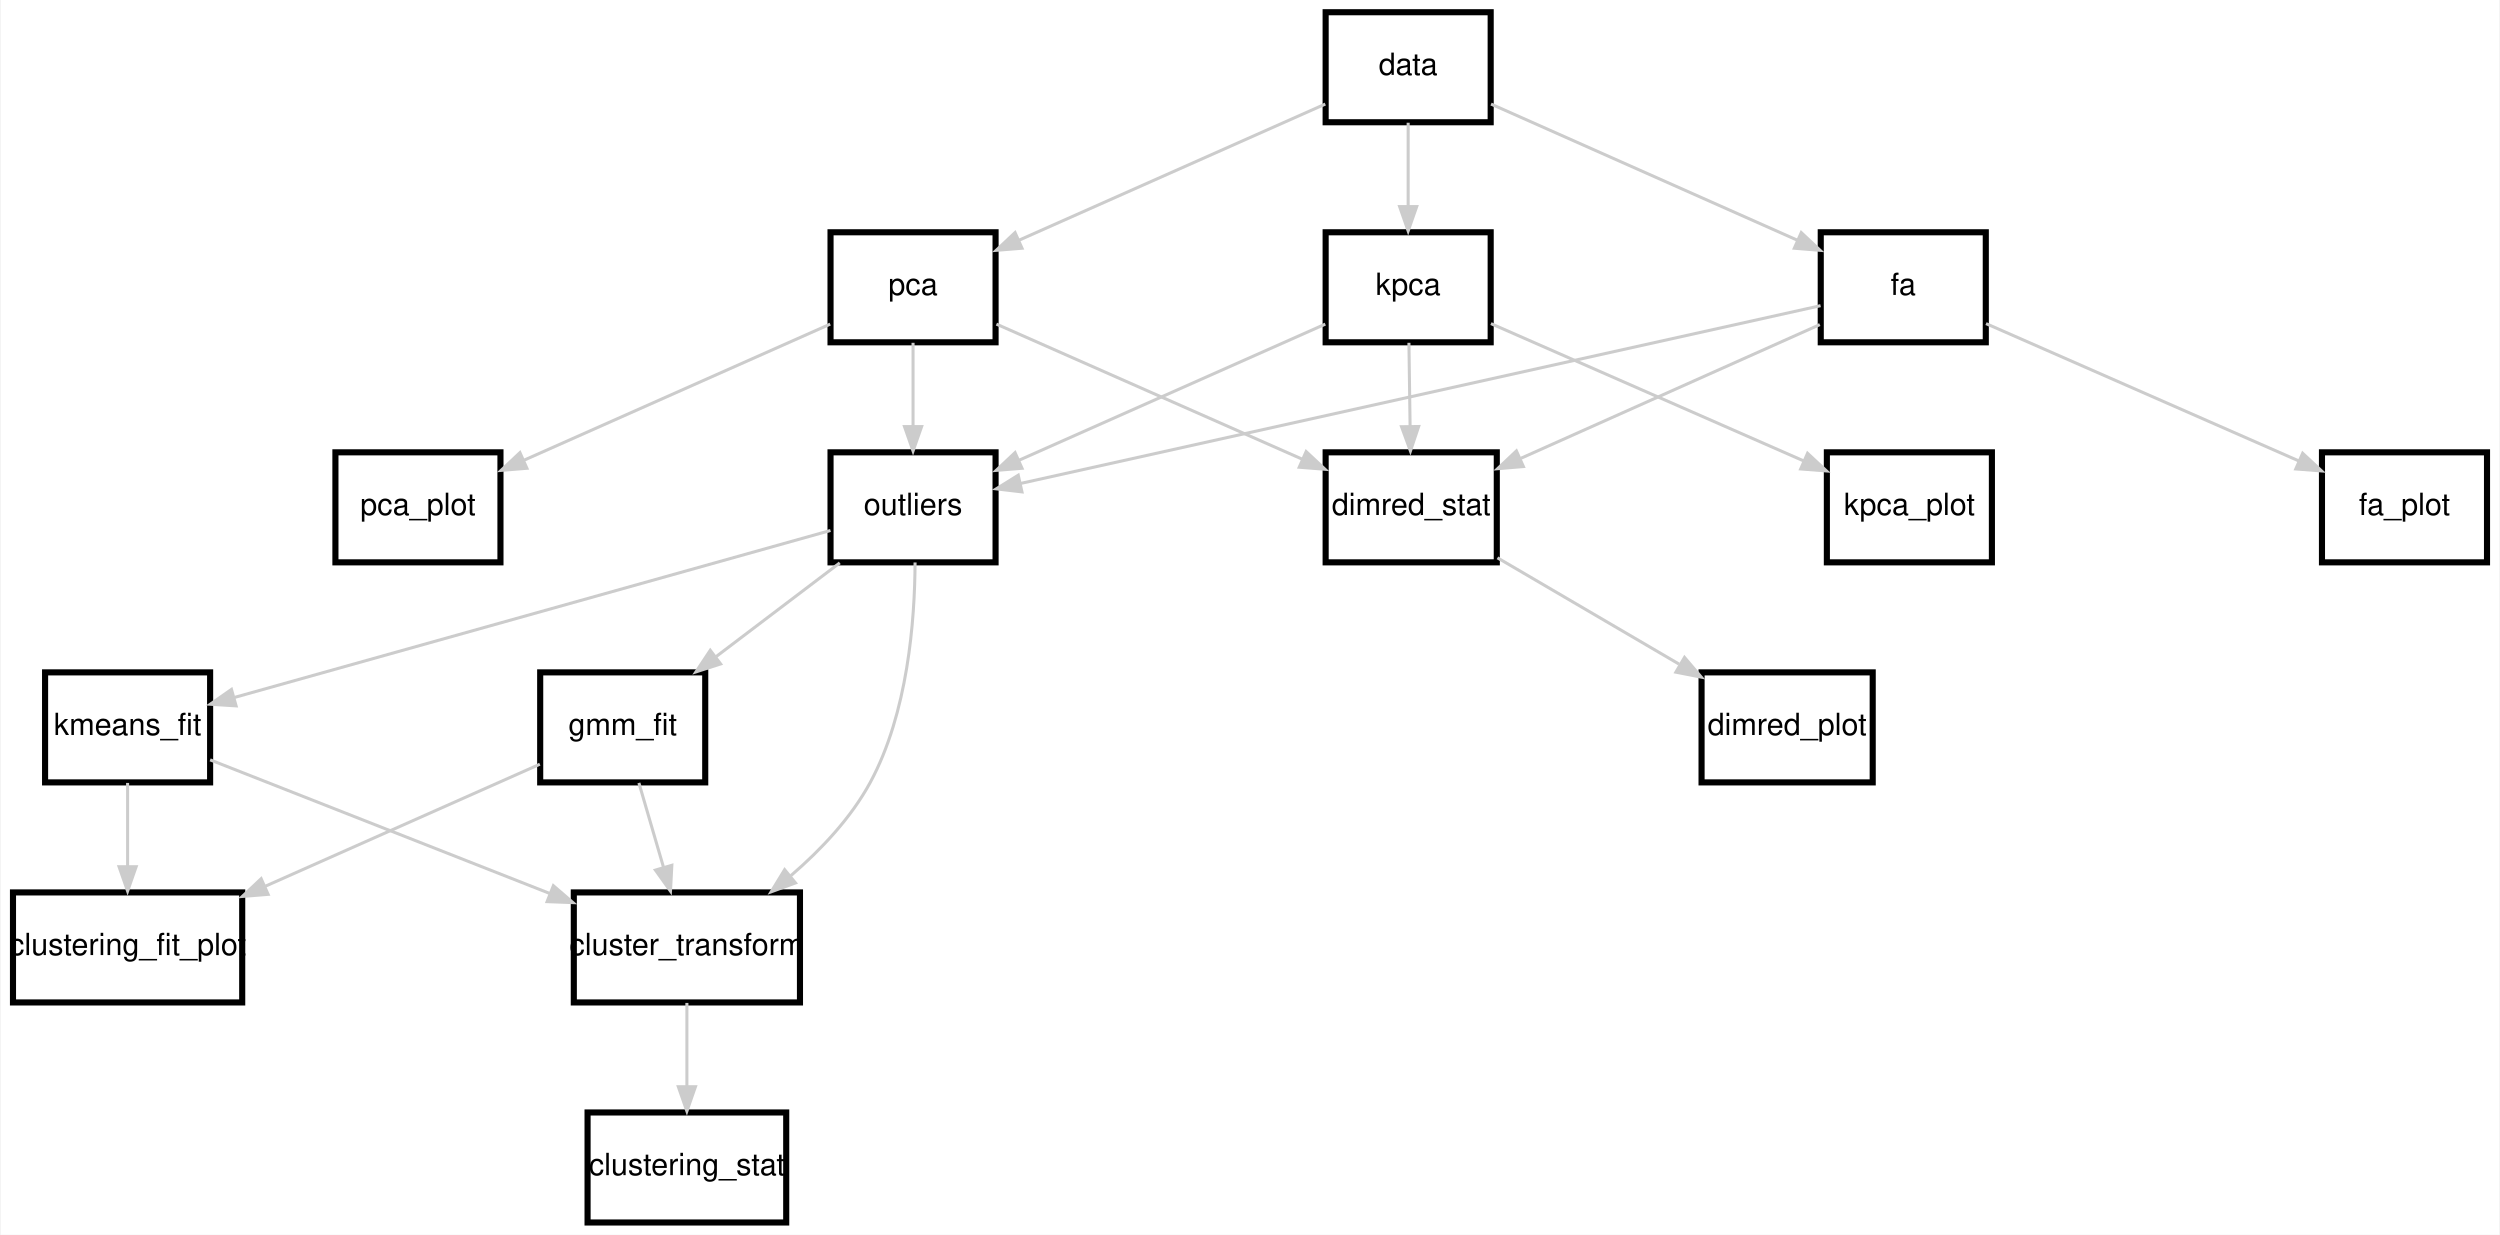
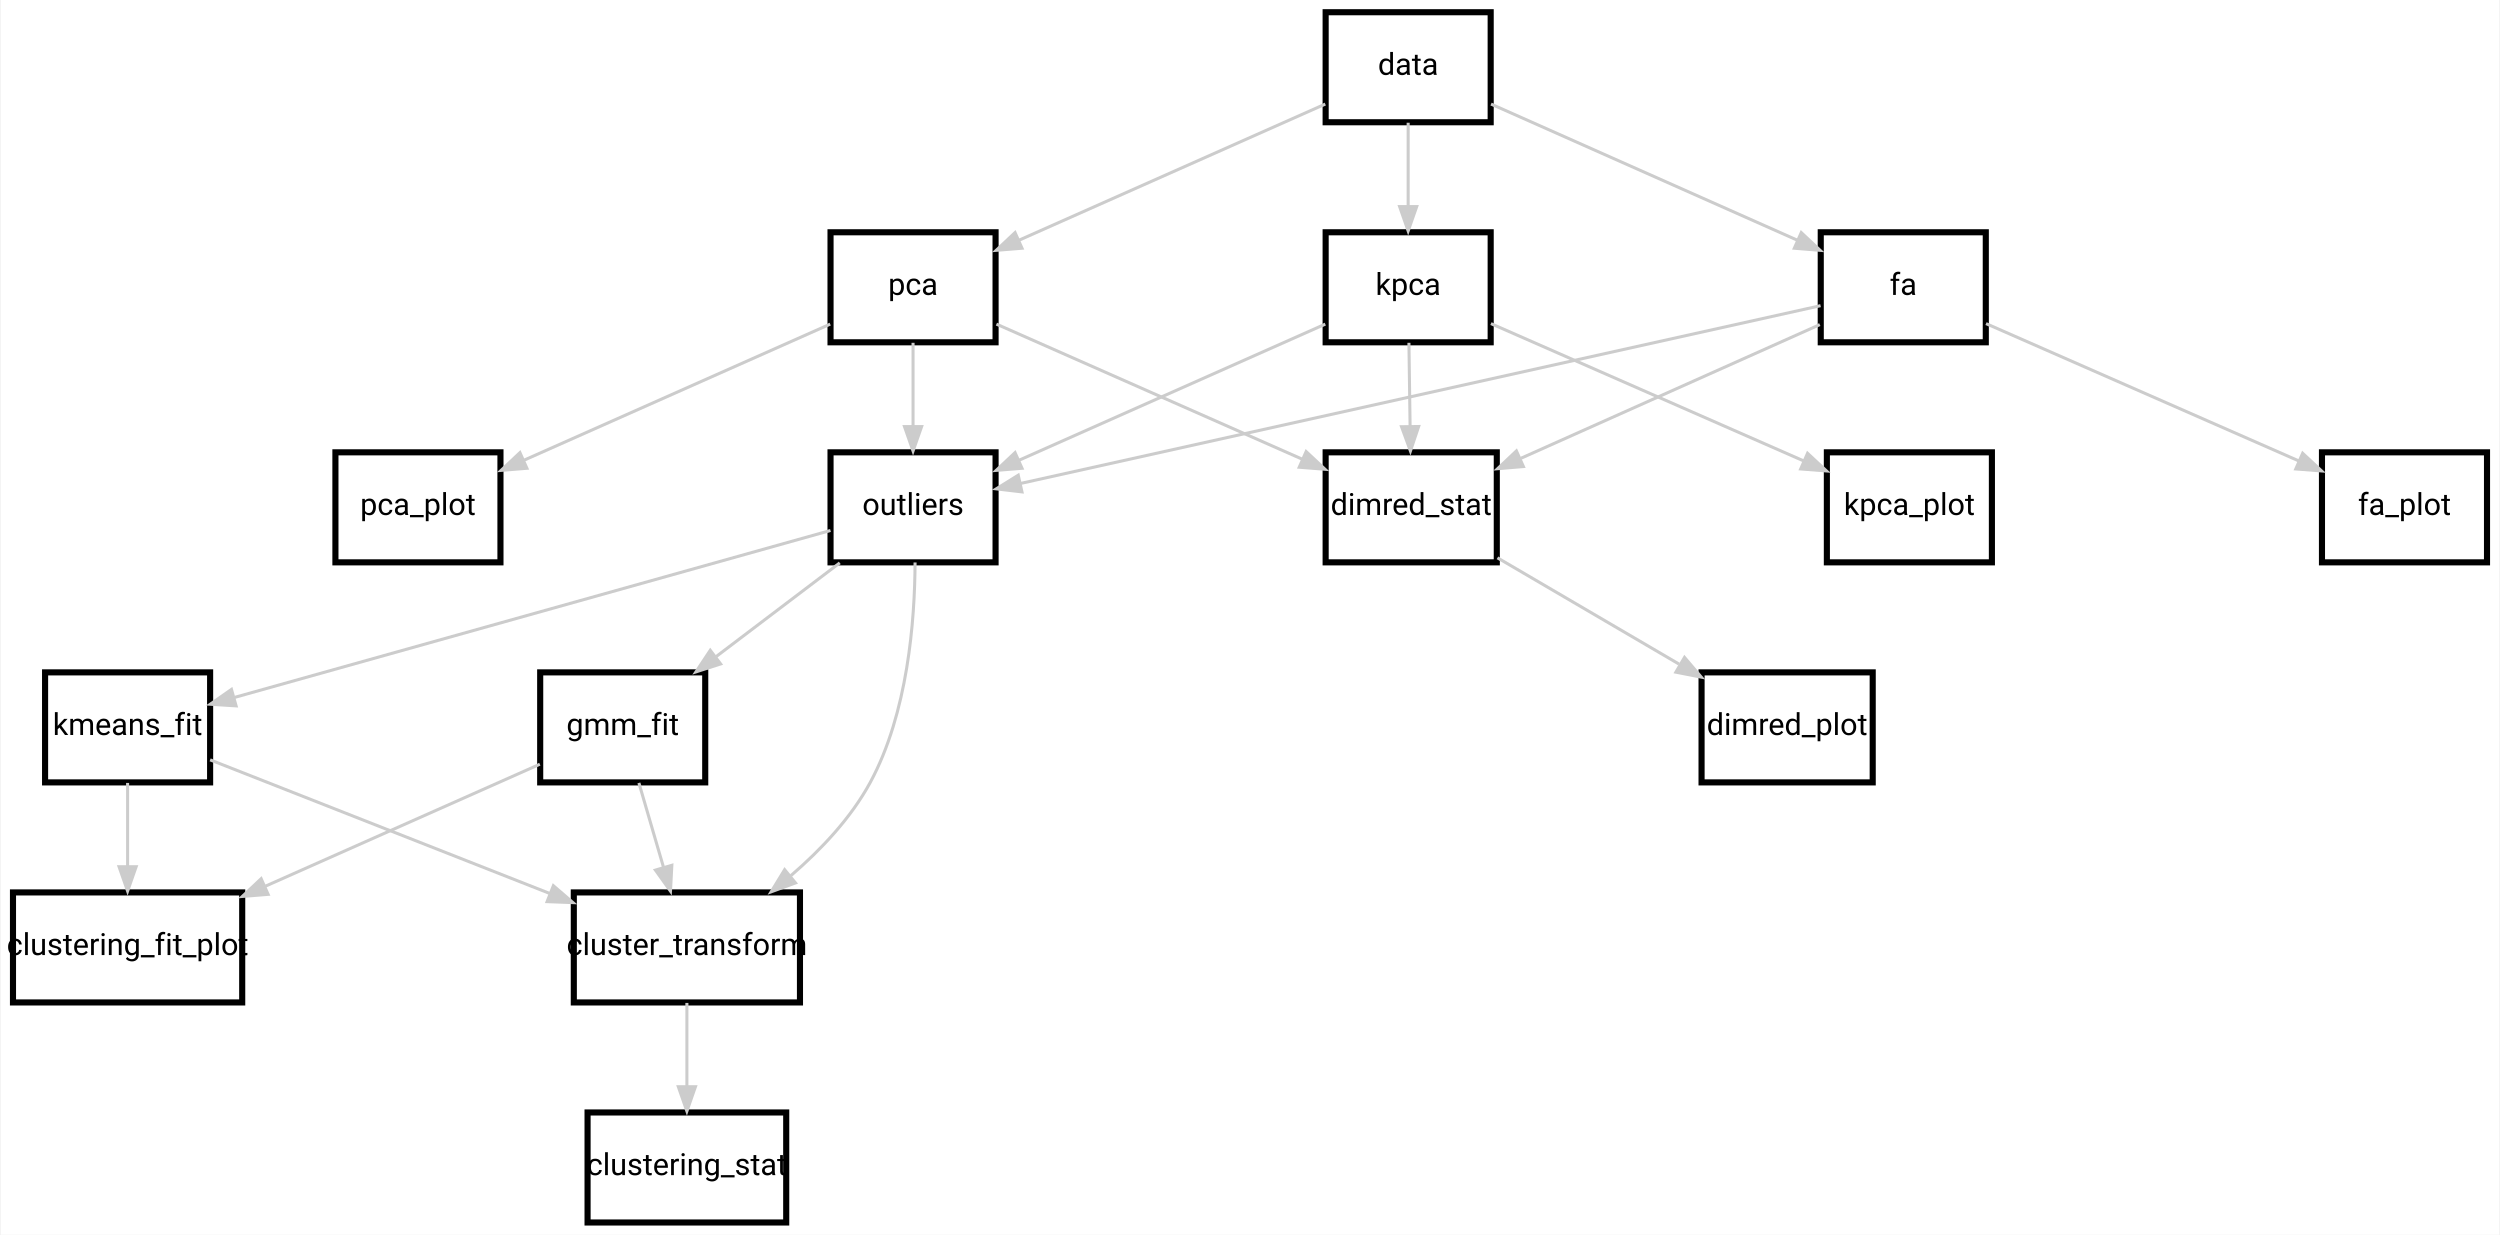
<svg xmlns="http://www.w3.org/2000/svg" width="818pt" height="404pt" viewBox="0.00 0.00 817.50 404.00">
  <g id="graph0" class="graph" transform="scale(1 1) rotate(0) translate(4 400)">
    <polygon fill="#ffffff" stroke="transparent" points="-4,4 -4,-400 813.5,-400 813.5,4 -4,4" />
    <g id="node1" class="node">
-       <polygon fill="none" stroke="#000000" stroke-width="2" points="483.5,-396 429.5,-396 429.5,-360 483.5,-360 483.5,-396" />
-       <text text-anchor="middle" x="456.5" y="-375.5" font-family="Helvetica,sans-Serif" font-size="10.00" fill="#000000">data</text>
+       <polygon fill="none" stroke="#000000" stroke-width="2" points="226.5,-180 172.5,-180 172.5,-144 226.5,-144 226.5,-180" />
+       <text text-anchor="middle" x="199.5" y="-159.5" font-family="Roboto" font-size="10.00" fill="#000000">gmm_fit</text>
+     </g>
+     <g id="node3" class="node">
+       <polygon fill="none" stroke="#000000" stroke-width="2" points="257.5,-108 183.5,-108 183.5,-72 257.5,-72 257.5,-108" />
+       <text text-anchor="middle" x="220.5" y="-87.5" font-family="Roboto" font-size="10.00" fill="#000000">cluster_transform</text>
+     </g>
+     <g id="edge10" class="edge">
+       <path fill="none" stroke="#cccccc" d="M204.799,-143.831C207.243,-135.454 210.189,-125.353 212.866,-116.175" />
+       <polygon fill="#cccccc" stroke="#cccccc" points="215.577,-116.877 215.13,-108.413 210.201,-115.309 215.577,-116.877" />
+     </g>
+     <g id="node12" class="node">
+       <polygon fill="none" stroke="#000000" stroke-width="2" points="75,-108 0,-108 0,-72 75,-72 75,-108" />
+       <text text-anchor="middle" x="37.5" y="-87.5" font-family="Roboto" font-size="10.00" fill="#000000">clustering_fit_plot</text>
+     </g>
+     <g id="edge19" class="edge">
+       <path fill="none" stroke="#cccccc" d="M172.385,-149.949C147.91,-139.071 111.424,-122.855 82.568,-110.03" />
+       <polygon fill="#cccccc" stroke="#cccccc" points="83.476,-107.37 75.029,-106.679 81.202,-112.487 83.476,-107.37" />
    </g>
    <g id="node2" class="node">
+       <polygon fill="none" stroke="#000000" stroke-width="2" points="485.5,-252 429.5,-252 429.5,-216 485.5,-216 485.5,-252" />
+       <text text-anchor="middle" x="457.5" y="-231.5" font-family="Roboto" font-size="10.00" fill="#000000">dimred_stat</text>
+     </g>
+     <g id="node11" class="node">
+       <polygon fill="none" stroke="#000000" stroke-width="2" points="608.5,-180 552.5,-180 552.5,-144 608.5,-144 608.5,-180" />
+       <text text-anchor="middle" x="580.5" y="-159.5" font-family="Roboto" font-size="10.00" fill="#000000">dimred_plot</text>
+     </g>
+     <g id="edge17" class="edge">
+       <path fill="none" stroke="#cccccc" d="M485.719,-217.482C503.376,-207.146 526.271,-193.744 545.135,-182.702" />
+       <polygon fill="#cccccc" stroke="#cccccc" points="546.923,-184.899 552.413,-178.441 544.094,-180.066 546.923,-184.899" />
+     </g>
+     <g id="node4" class="node">
+       <polygon fill="none" stroke="#000000" stroke-width="2" points="253,-36 188,-36 188,0 253,0 253,-36" />
+       <text text-anchor="middle" x="220.5" y="-15.5" font-family="Roboto" font-size="10.00" fill="#000000">clustering_stat</text>
+     </g>
+     <g id="edge11" class="edge">
+       <path fill="none" stroke="#cccccc" d="M220.5,-71.831C220.5,-63.539 220.5,-53.557 220.5,-44.453" />
+       <polygon fill="#cccccc" stroke="#cccccc" points="223.3,-44.413 220.5,-36.413 217.7,-44.413 223.3,-44.413" />
+     </g>
+     <g id="node5" class="node">
+       <polygon fill="none" stroke="#000000" stroke-width="2" points="647.5,-252 593.5,-252 593.5,-216 647.5,-216 647.5,-252" />
+       <text text-anchor="middle" x="620.5" y="-231.5" font-family="Roboto" font-size="10.00" fill="#000000">kpca_plot</text>
+     </g>
+     <g id="node6" class="node">
+       <polygon fill="none" stroke="#000000" stroke-width="2" points="645.5,-324 591.5,-324 591.5,-288 645.5,-288 645.5,-324" />
+       <text text-anchor="middle" x="618.5" y="-303.5" font-family="Roboto" font-size="10.00" fill="#000000">fa</text>
+     </g>
+     <g id="edge6" class="edge">
+       <path fill="none" stroke="#cccccc" d="M591.188,-293.786C564.258,-281.743 522.953,-263.271 493.385,-250.048" />
+       <polygon fill="#cccccc" stroke="#cccccc" points="494.205,-247.347 485.759,-246.637 491.918,-252.459 494.205,-247.347" />
+     </g>
+     <g id="node8" class="node">
+       <polygon fill="none" stroke="#000000" stroke-width="2" points="809.5,-252 755.5,-252 755.5,-216 809.5,-216 809.5,-252" />
+       <text text-anchor="middle" x="782.5" y="-231.5" font-family="Roboto" font-size="10.00" fill="#000000">fa_plot</text>
+     </g>
+     <g id="edge13" class="edge">
+       <path fill="none" stroke="#cccccc" d="M645.581,-294.111C673.594,-281.812 717.432,-262.567 747.93,-249.177" />
+       <polygon fill="#cccccc" stroke="#cccccc" points="749.179,-251.687 755.379,-245.907 746.928,-246.559 749.179,-251.687" />
+     </g>
+     <g id="node9" class="node">
+       <polygon fill="none" stroke="#000000" stroke-width="2" points="321.5,-252 267.5,-252 267.5,-216 321.5,-216 321.5,-252" />
+       <text text-anchor="middle" x="294.5" y="-231.5" font-family="Roboto" font-size="10.00" fill="#000000">outliers</text>
+     </g>
+     <g id="edge15" class="edge">
+       <path fill="none" stroke="#cccccc" d="M591.433,-299.985C532.947,-286.988 394.81,-256.291 329.664,-241.814" />
+       <polygon fill="#cccccc" stroke="#cccccc" points="330.135,-239.051 321.718,-240.048 328.92,-244.517 330.135,-239.051" />
+     </g>
+     <g id="node7" class="node">
      <polygon fill="none" stroke="#000000" stroke-width="2" points="321.5,-324 267.5,-324 267.5,-288 321.5,-288 321.5,-324" />
-       <text text-anchor="middle" x="294.5" y="-303.5" font-family="Helvetica,sans-Serif" font-size="10.00" fill="#000000">pca</text>
+       <text text-anchor="middle" x="294.5" y="-303.5" font-family="Roboto" font-size="10.00" fill="#000000">pca</text>
+     </g>
+     <g id="edge5" class="edge">
+       <path fill="none" stroke="#cccccc" d="M321.783,-293.949C349.27,-281.807 391.816,-263.014 421.935,-249.71" />
+       <polygon fill="#cccccc" stroke="#cccccc" points="423.121,-252.247 429.307,-246.453 420.858,-247.124 423.121,-252.247" />
+     </g>
+     <g id="edge14" class="edge">
+       <path fill="none" stroke="#cccccc" d="M294.5,-287.831C294.5,-279.539 294.5,-269.557 294.5,-260.453" />
+       <polygon fill="#cccccc" stroke="#cccccc" points="297.3,-260.413 294.5,-252.413 291.7,-260.413 297.3,-260.413" />
+     </g>
+     <g id="node14" class="node">
+       <polygon fill="none" stroke="#000000" stroke-width="2" points="159.5,-252 105.5,-252 105.5,-216 159.5,-216 159.5,-252" />
+       <text text-anchor="middle" x="132.5" y="-231.5" font-family="Roboto" font-size="10.00" fill="#000000">pca_plot</text>
+     </g>
+     <g id="edge21" class="edge">
+       <path fill="none" stroke="#cccccc" d="M267.385,-293.949C239.817,-281.696 197.008,-262.67 167.031,-249.347" />
+       <polygon fill="#cccccc" stroke="#cccccc" points="168.151,-246.781 159.704,-246.09 165.877,-251.898 168.151,-246.781" />
+     </g>
+     <g id="edge4" class="edge">
+       <path fill="none" stroke="#cccccc" d="M270.527,-215.831C258.264,-206.537 243.201,-195.121 230.107,-185.197" />
+       <polygon fill="#cccccc" stroke="#cccccc" points="231.532,-182.763 223.465,-180.163 228.149,-187.226 231.532,-182.763" />
+     </g>
+     <g id="edge9" class="edge">
+       <path fill="none" stroke="#cccccc" d="M295.158,-215.971C295.091,-196.956 292.77,-166.667 280.5,-144 274.207,-132.374 264.404,-121.983 254.533,-113.496" />
+       <polygon fill="#cccccc" stroke="#cccccc" points="256.034,-111.107 248.072,-108.201 252.484,-115.438 256.034,-111.107" />
+     </g>
+     <g id="node13" class="node">
+       <polygon fill="none" stroke="#000000" stroke-width="2" points="64.5,-180 10.5,-180 10.5,-144 64.5,-144 64.5,-180" />
+       <text text-anchor="middle" x="37.5" y="-159.5" font-family="Roboto" font-size="10.00" fill="#000000">kmeans_fit</text>
+     </g>
+     <g id="edge20" class="edge">
+       <path fill="none" stroke="#cccccc" d="M267.482,-226.431C220.63,-213.305 124.36,-186.334 72.473,-171.798" />
+       <polygon fill="#cccccc" stroke="#cccccc" points="73,-169.038 64.541,-169.576 71.489,-174.43 73,-169.038" />
+     </g>
+     <g id="node10" class="node">
+       <polygon fill="none" stroke="#000000" stroke-width="2" points="483.5,-324 429.5,-324 429.5,-288 483.5,-288 483.5,-324" />
+       <text text-anchor="middle" x="456.5" y="-303.5" font-family="Roboto" font-size="10.00" fill="#000000">kpca</text>
+     </g>
+     <g id="edge7" class="edge">
+       <path fill="none" stroke="#cccccc" d="M456.752,-287.831C456.868,-279.539 457.006,-269.557 457.133,-260.453" />
+       <polygon fill="#cccccc" stroke="#cccccc" points="459.933,-260.451 457.244,-252.413 454.333,-260.374 459.933,-260.451" />
+     </g>
+     <g id="edge12" class="edge">
+       <path fill="none" stroke="#cccccc" d="M483.581,-294.111C511.594,-281.812 555.432,-262.567 585.93,-249.177" />
+       <polygon fill="#cccccc" stroke="#cccccc" points="587.179,-251.687 593.379,-245.907 584.928,-246.559 587.179,-251.687" />
+     </g>
+     <g id="edge16" class="edge">
+       <path fill="none" stroke="#cccccc" d="M429.385,-293.949C401.817,-281.696 359.008,-262.67 329.031,-249.347" />
+       <polygon fill="#cccccc" stroke="#cccccc" points="330.151,-246.781 321.704,-246.09 327.877,-251.898 330.151,-246.781" />
+     </g>
+     <g id="edge8" class="edge">
+       <path fill="none" stroke="#cccccc" d="M64.502,-151.376C93.711,-139.884 140.76,-121.373 175.56,-107.681" />
+       <polygon fill="#cccccc" stroke="#cccccc" points="176.814,-110.197 183.233,-104.662 174.763,-104.986 176.814,-110.197" />
+     </g>
+     <g id="edge18" class="edge">
+       <path fill="none" stroke="#cccccc" d="M37.5,-143.831C37.5,-135.539 37.5,-125.557 37.5,-116.453" />
+       <polygon fill="#cccccc" stroke="#cccccc" points="40.3,-116.413 37.5,-108.413 34.7,-116.413 40.3,-116.413" />
+     </g>
+     <g id="node15" class="node">
+       <polygon fill="none" stroke="#000000" stroke-width="2" points="483.5,-396 429.5,-396 429.5,-360 483.5,-360 483.5,-396" />
+       <text text-anchor="middle" x="456.5" y="-375.5" font-family="Roboto" font-size="10.00" fill="#000000">data</text>
    </g>
    <g id="edge1" class="edge">
-       <path fill="none" stroke="#cccccc" d="M429.385,-365.949C401.817,-353.696 359.008,-334.67 329.031,-321.347" />
-       <polygon fill="#cccccc" stroke="#cccccc" points="330.151,-318.781 321.704,-318.091 327.877,-323.898 330.151,-318.781" />
-     </g>
-     <g id="node5" class="node">
-       <polygon fill="none" stroke="#000000" stroke-width="2" points="645.5,-324 591.5,-324 591.5,-288 645.5,-288 645.5,-324" />
-       <text text-anchor="middle" x="618.5" y="-303.5" font-family="Helvetica,sans-Serif" font-size="10.00" fill="#000000">fa</text>
-     </g>
-     <g id="edge2" class="edge">
      <path fill="none" stroke="#cccccc" d="M483.615,-365.949C511.183,-353.696 553.992,-334.67 583.969,-321.347" />
      <polygon fill="#cccccc" stroke="#cccccc" points="585.123,-323.898 591.296,-318.091 582.849,-318.781 585.123,-323.898" />
    </g>
-     <g id="node9" class="node">
-       <polygon fill="none" stroke="#000000" stroke-width="2" points="483.5,-324 429.5,-324 429.5,-288 483.5,-288 483.5,-324" />
-       <text text-anchor="middle" x="456.5" y="-303.5" font-family="Helvetica,sans-Serif" font-size="10.00" fill="#000000">kpca</text>
+     <g id="edge2" class="edge">
+       <path fill="none" stroke="#cccccc" d="M429.385,-365.949C401.817,-353.696 359.008,-334.67 329.031,-321.347" />
+       <polygon fill="#cccccc" stroke="#cccccc" points="330.151,-318.781 321.704,-318.091 327.877,-323.898 330.151,-318.781" />
    </g>
    <g id="edge3" class="edge">
      <path fill="none" stroke="#cccccc" d="M456.5,-359.831C456.5,-351.539 456.5,-341.557 456.5,-332.453" />
      <polygon fill="#cccccc" stroke="#cccccc" points="459.3,-332.413 456.5,-324.413 453.7,-332.413 459.3,-332.413" />
    </g>
-     <g id="node3" class="node">
-       <polygon fill="none" stroke="#000000" stroke-width="2" points="159.5,-252 105.5,-252 105.5,-216 159.5,-216 159.5,-252" />
-       <text text-anchor="middle" x="132.5" y="-231.5" font-family="Helvetica,sans-Serif" font-size="10.00" fill="#000000">pca_plot</text>
-     </g>
-     <g id="edge4" class="edge">
-       <path fill="none" stroke="#cccccc" d="M267.385,-293.949C239.817,-281.696 197.008,-262.67 167.031,-249.347" />
-       <polygon fill="#cccccc" stroke="#cccccc" points="168.151,-246.781 159.704,-246.09 165.877,-251.898 168.151,-246.781" />
-     </g>
-     <g id="node4" class="node">
-       <polygon fill="none" stroke="#000000" stroke-width="2" points="321.5,-252 267.5,-252 267.5,-216 321.5,-216 321.5,-252" />
-       <text text-anchor="middle" x="294.5" y="-231.5" font-family="Helvetica,sans-Serif" font-size="10.00" fill="#000000">outliers</text>
-     </g>
-     <g id="edge6" class="edge">
-       <path fill="none" stroke="#cccccc" d="M294.5,-287.831C294.5,-279.539 294.5,-269.557 294.5,-260.453" />
-       <polygon fill="#cccccc" stroke="#cccccc" points="297.3,-260.413 294.5,-252.413 291.7,-260.413 297.3,-260.413" />
-     </g>
-     <g id="node8" class="node">
-       <polygon fill="none" stroke="#000000" stroke-width="2" points="485.5,-252 429.5,-252 429.5,-216 485.5,-216 485.5,-252" />
-       <text text-anchor="middle" x="457.5" y="-231.5" font-family="Helvetica,sans-Serif" font-size="10.00" fill="#000000">dimred_stat</text>
-     </g>
-     <g id="edge13" class="edge">
-       <path fill="none" stroke="#cccccc" d="M321.783,-293.949C349.27,-281.807 391.816,-263.014 421.935,-249.71" />
-       <polygon fill="#cccccc" stroke="#cccccc" points="423.121,-252.247 429.307,-246.453 420.858,-247.124 423.121,-252.247" />
-     </g>
-     <g id="node6" class="node">
-       <polygon fill="none" stroke="#000000" stroke-width="2" points="257.5,-108 183.5,-108 183.5,-72 257.5,-72 257.5,-108" />
-       <text text-anchor="middle" x="220.5" y="-87.5" font-family="Helvetica,sans-Serif" font-size="10.00" fill="#000000">cluster_transform</text>
-     </g>
-     <g id="edge10" class="edge">
-       <path fill="none" stroke="#cccccc" d="M295.158,-215.971C295.091,-196.956 292.77,-166.667 280.5,-144 274.207,-132.374 264.404,-121.983 254.533,-113.496" />
-       <polygon fill="#cccccc" stroke="#cccccc" points="256.034,-111.107 248.072,-108.201 252.484,-115.438 256.034,-111.107" />
-     </g>
-     <g id="node7" class="node">
-       <polygon fill="none" stroke="#000000" stroke-width="2" points="226.5,-180 172.5,-180 172.5,-144 226.5,-144 226.5,-180" />
-       <text text-anchor="middle" x="199.5" y="-159.5" font-family="Helvetica,sans-Serif" font-size="10.00" fill="#000000">gmm_fit</text>
-     </g>
-     <g id="edge11" class="edge">
-       <path fill="none" stroke="#cccccc" d="M270.527,-215.831C258.264,-206.537 243.201,-195.121 230.107,-185.197" />
-       <polygon fill="#cccccc" stroke="#cccccc" points="231.532,-182.763 223.465,-180.163 228.149,-187.226 231.532,-182.763" />
-     </g>
-     <g id="node12" class="node">
-       <polygon fill="none" stroke="#000000" stroke-width="2" points="64.5,-180 10.5,-180 10.5,-144 64.5,-144 64.5,-180" />
-       <text text-anchor="middle" x="37.5" y="-159.5" font-family="Helvetica,sans-Serif" font-size="10.00" fill="#000000">kmeans_fit</text>
-     </g>
-     <g id="edge17" class="edge">
-       <path fill="none" stroke="#cccccc" d="M267.482,-226.431C220.63,-213.305 124.36,-186.334 72.473,-171.798" />
-       <polygon fill="#cccccc" stroke="#cccccc" points="73,-169.038 64.541,-169.576 71.489,-174.43 73,-169.038" />
-     </g>
-     <g id="edge7" class="edge">
-       <path fill="none" stroke="#cccccc" d="M591.433,-299.985C532.947,-286.988 394.81,-256.291 329.664,-241.814" />
-       <polygon fill="#cccccc" stroke="#cccccc" points="330.135,-239.051 321.718,-240.048 328.92,-244.517 330.135,-239.051" />
-     </g>
-     <g id="edge14" class="edge">
-       <path fill="none" stroke="#cccccc" d="M591.188,-293.786C564.258,-281.743 522.953,-263.271 493.385,-250.048" />
-       <polygon fill="#cccccc" stroke="#cccccc" points="494.205,-247.347 485.759,-246.637 491.918,-252.459 494.205,-247.347" />
-     </g>
-     <g id="node14" class="node">
-       <polygon fill="none" stroke="#000000" stroke-width="2" points="809.5,-252 755.5,-252 755.5,-216 809.5,-216 809.5,-252" />
-       <text text-anchor="middle" x="782.5" y="-231.5" font-family="Helvetica,sans-Serif" font-size="10.00" fill="#000000">fa_plot</text>
-     </g>
-     <g id="edge19" class="edge">
-       <path fill="none" stroke="#cccccc" d="M645.581,-294.111C673.594,-281.812 717.432,-262.567 747.93,-249.177" />
-       <polygon fill="#cccccc" stroke="#cccccc" points="749.179,-251.687 755.379,-245.907 746.928,-246.559 749.179,-251.687" />
-     </g>
-     <g id="node11" class="node">
-       <polygon fill="none" stroke="#000000" stroke-width="2" points="253,-36 188,-36 188,0 253,0 253,-36" />
-       <text text-anchor="middle" x="220.5" y="-15.5" font-family="Helvetica,sans-Serif" font-size="10.00" fill="#000000">clustering_stat</text>
-     </g>
-     <g id="edge16" class="edge">
-       <path fill="none" stroke="#cccccc" d="M220.5,-71.831C220.5,-63.539 220.5,-53.557 220.5,-44.453" />
-       <polygon fill="#cccccc" stroke="#cccccc" points="223.3,-44.413 220.5,-36.413 217.7,-44.413 223.3,-44.413" />
-     </g>
-     <g id="edge9" class="edge">
-       <path fill="none" stroke="#cccccc" d="M204.799,-143.831C207.243,-135.454 210.189,-125.353 212.866,-116.175" />
-       <polygon fill="#cccccc" stroke="#cccccc" points="215.577,-116.877 215.13,-108.413 210.201,-115.309 215.577,-116.877" />
-     </g>
-     <g id="node15" class="node">
-       <polygon fill="none" stroke="#000000" stroke-width="2" points="75,-108 0,-108 0,-72 75,-72 75,-108" />
-       <text text-anchor="middle" x="37.5" y="-87.5" font-family="Helvetica,sans-Serif" font-size="10.00" fill="#000000">clustering_fit_plot</text>
-     </g>
-     <g id="edge21" class="edge">
-       <path fill="none" stroke="#cccccc" d="M172.385,-149.949C147.91,-139.071 111.424,-122.855 82.568,-110.03" />
-       <polygon fill="#cccccc" stroke="#cccccc" points="83.476,-107.37 75.029,-106.679 81.202,-112.487 83.476,-107.37" />
-     </g>
-     <g id="node13" class="node">
-       <polygon fill="none" stroke="#000000" stroke-width="2" points="608.5,-180 552.5,-180 552.5,-144 608.5,-144 608.5,-180" />
-       <text text-anchor="middle" x="580.5" y="-159.5" font-family="Helvetica,sans-Serif" font-size="10.00" fill="#000000">dimred_plot</text>
-     </g>
-     <g id="edge18" class="edge">
-       <path fill="none" stroke="#cccccc" d="M485.719,-217.482C503.376,-207.146 526.271,-193.744 545.135,-182.702" />
-       <polygon fill="#cccccc" stroke="#cccccc" points="546.923,-184.899 552.413,-178.441 544.094,-180.066 546.923,-184.899" />
-     </g>
-     <g id="edge5" class="edge">
-       <path fill="none" stroke="#cccccc" d="M429.385,-293.949C401.817,-281.696 359.008,-262.67 329.031,-249.347" />
-       <polygon fill="#cccccc" stroke="#cccccc" points="330.151,-246.781 321.704,-246.09 327.877,-251.898 330.151,-246.781" />
-     </g>
-     <g id="edge12" class="edge">
-       <path fill="none" stroke="#cccccc" d="M456.752,-287.831C456.868,-279.539 457.006,-269.557 457.133,-260.453" />
-       <polygon fill="#cccccc" stroke="#cccccc" points="459.933,-260.451 457.244,-252.413 454.333,-260.374 459.933,-260.451" />
-     </g>
-     <g id="node10" class="node">
-       <polygon fill="none" stroke="#000000" stroke-width="2" points="647.5,-252 593.5,-252 593.5,-216 647.5,-216 647.5,-252" />
-       <text text-anchor="middle" x="620.5" y="-231.5" font-family="Helvetica,sans-Serif" font-size="10.00" fill="#000000">kpca_plot</text>
-     </g>
-     <g id="edge15" class="edge">
-       <path fill="none" stroke="#cccccc" d="M483.581,-294.111C511.594,-281.812 555.432,-262.567 585.93,-249.177" />
-       <polygon fill="#cccccc" stroke="#cccccc" points="587.179,-251.687 593.379,-245.907 584.928,-246.559 587.179,-251.687" />
-     </g>
-     <g id="edge8" class="edge">
-       <path fill="none" stroke="#cccccc" d="M64.502,-151.376C93.711,-139.884 140.76,-121.373 175.56,-107.681" />
-       <polygon fill="#cccccc" stroke="#cccccc" points="176.814,-110.197 183.233,-104.662 174.763,-104.986 176.814,-110.197" />
-     </g>
-     <g id="edge20" class="edge">
-       <path fill="none" stroke="#cccccc" d="M37.5,-143.831C37.5,-135.539 37.5,-125.557 37.5,-116.453" />
-       <polygon fill="#cccccc" stroke="#cccccc" points="40.3,-116.413 37.5,-108.413 34.7,-116.413 40.3,-116.413" />
-     </g>
  </g>
</svg>
